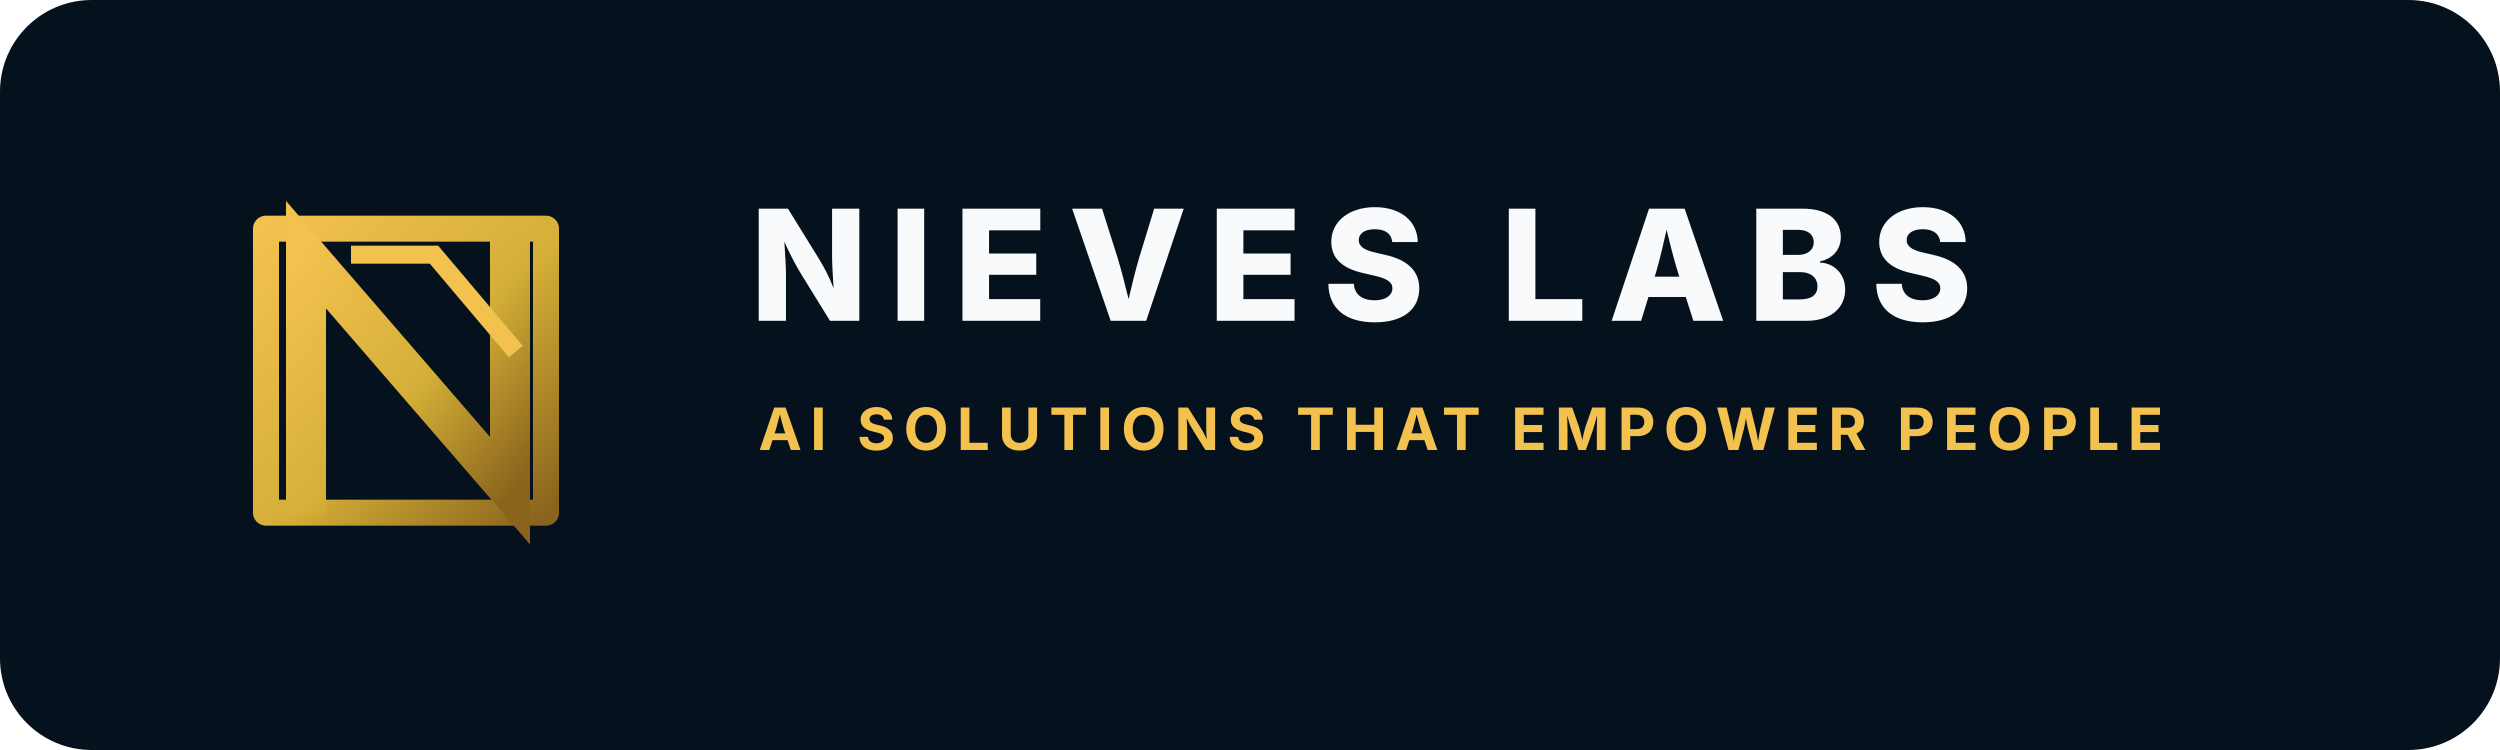
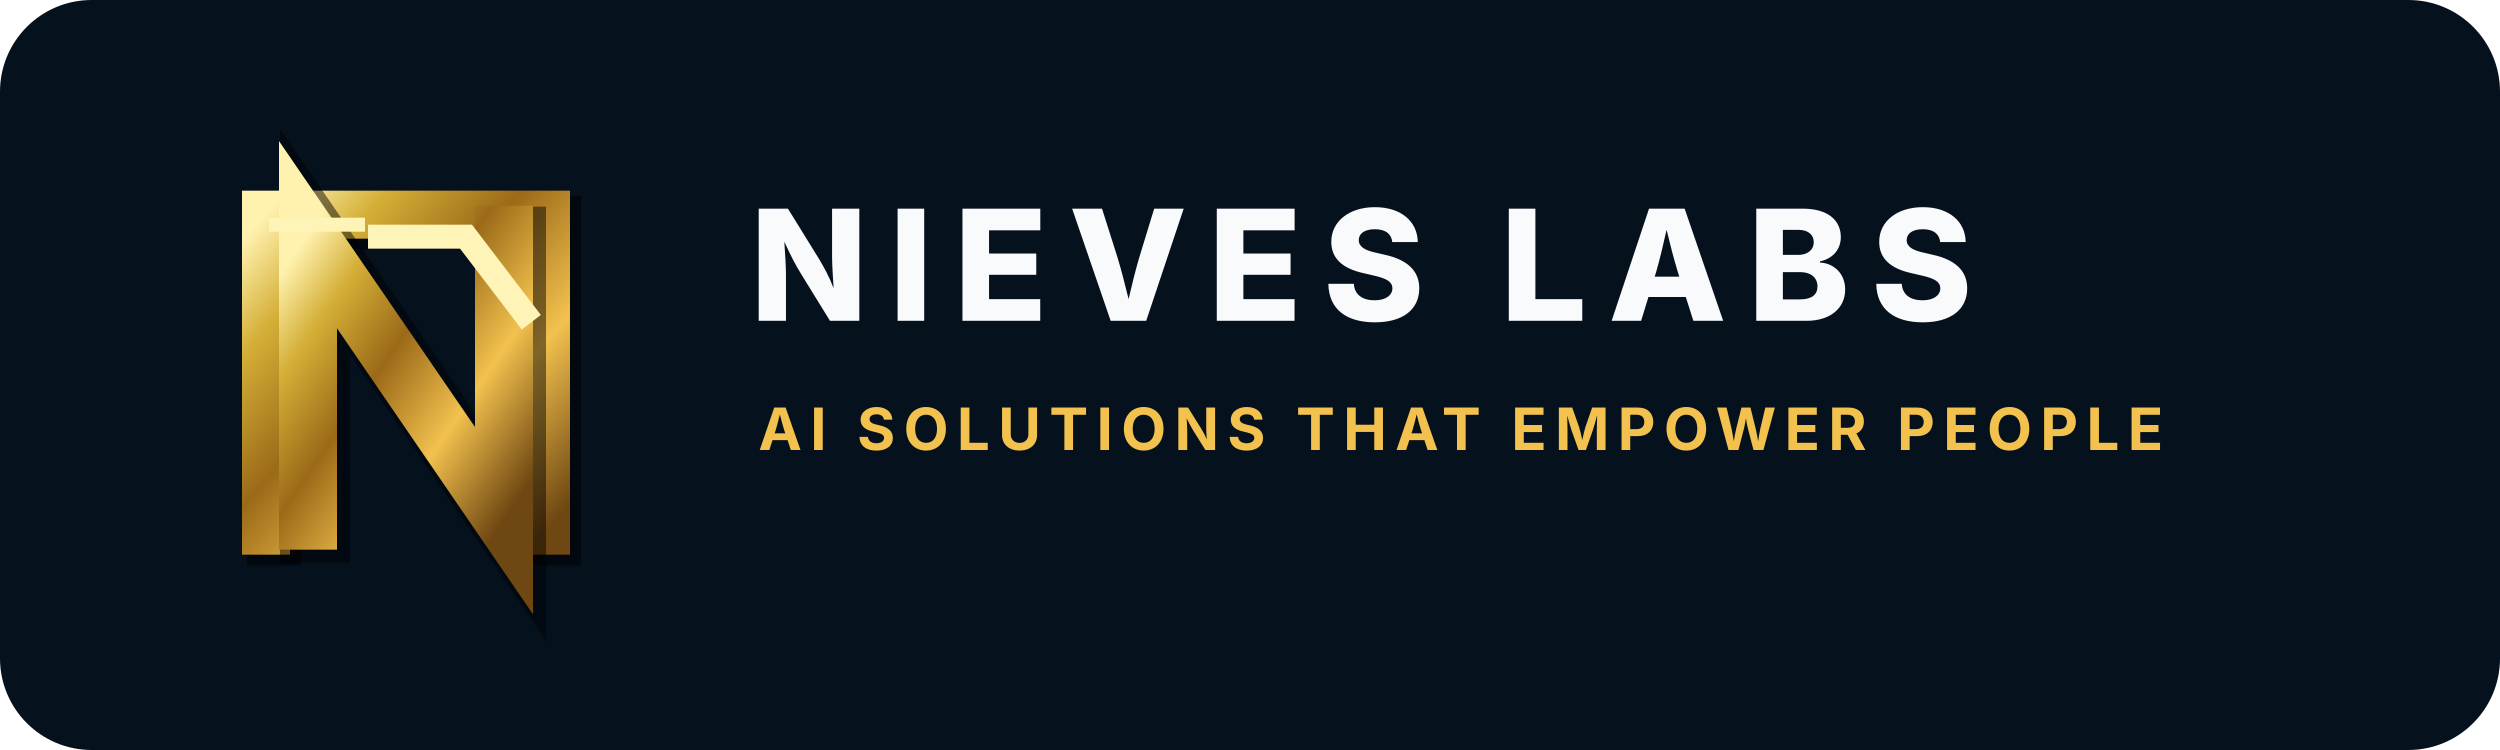
<svg xmlns="http://www.w3.org/2000/svg" width="1200" height="360" viewBox="0 0 1200 360">
  <rect width="1200" height="360" rx="44" fill="#06111E" />
  <g transform="translate(72 56) scale(.48)">
    <defs>
      <linearGradient id="bg" x1="0" y1="0" x2="1" y2="1">
        <stop offset="0" stop-color="#0D1B2A" />
        <stop offset="1" stop-color="#020617" />
      </linearGradient>
      <linearGradient id="gold" x1="0" y1="0" x2="1" y2="1">
-         <stop offset="0" stop-color="#F2C14E" />
-         <stop offset="0.55" stop-color="#D4AF37" />
-         <stop offset="1" stop-color="#8A641C" />
+         <stop offset="0" stop-color="#FFF1AE" />
+         <stop offset="0.18" stop-color="#D4AF37" />
+         <stop offset="0.42" stop-color="#9B6A18" />
+         <stop offset="0.7" stop-color="#F2C14E" />
+         <stop offset="1" stop-color="#6F4712" />
      </linearGradient>
    </defs>
    <rect x="20" y="20" width="472" height="472" rx="96" fill="transparent" />
-     <path d="M116 396V112h280v284H116Z" fill="none" stroke="url(#gold)" stroke-width="26" stroke-linejoin="round" />
-     <path d="M156 378V138l204 236V138" fill="none" stroke="url(#gold)" stroke-width="40" stroke-linecap="square" stroke-linejoin="miter" />
-     <path d="M210 138h74l76 90" fill="none" stroke="#F2C14E" stroke-width="18" stroke-linecap="square" />
+     <path d="M116 414V98h280v316" fill="none" stroke="rgba(0,0,0,.5)" stroke-width="54" stroke-linecap="square" stroke-linejoin="miter" transform="translate(8 8)" />
+     <path d="M116 414V98h280v316" fill="none" stroke="url(#gold)" stroke-width="48" stroke-linecap="square" stroke-linejoin="miter" />
+     <path d="M158 404V118l196 286V118" fill="none" stroke="rgba(0,0,0,.48)" stroke-width="70" stroke-linecap="square" stroke-linejoin="miter" transform="translate(7 7)" />
+     <path d="M158 404V118l196 286V118" fill="none" stroke="url(#gold)" stroke-width="58" stroke-linecap="square" stroke-linejoin="miter" />
+     <path d="M230 120h86l58 76" fill="none" stroke="#FFF4B7" stroke-width="24" stroke-linecap="square" />
+     <path d="M126 108h82" fill="none" stroke="#FFF4B7" stroke-width="14" stroke-linecap="square" />
  </g>
  <text x="360" y="154" fill="#F8FAFC" font-size="74" font-family="Inter, Arial, sans-serif" font-weight="800" letter-spacing="10">NIEVES LABS</text>
  <text x="364" y="216" fill="#F2C14E" font-size="28" font-family="Inter, Arial, sans-serif" font-weight="700" letter-spacing="4">AI SOLUTIONS THAT EMPOWER PEOPLE</text>
</svg>
